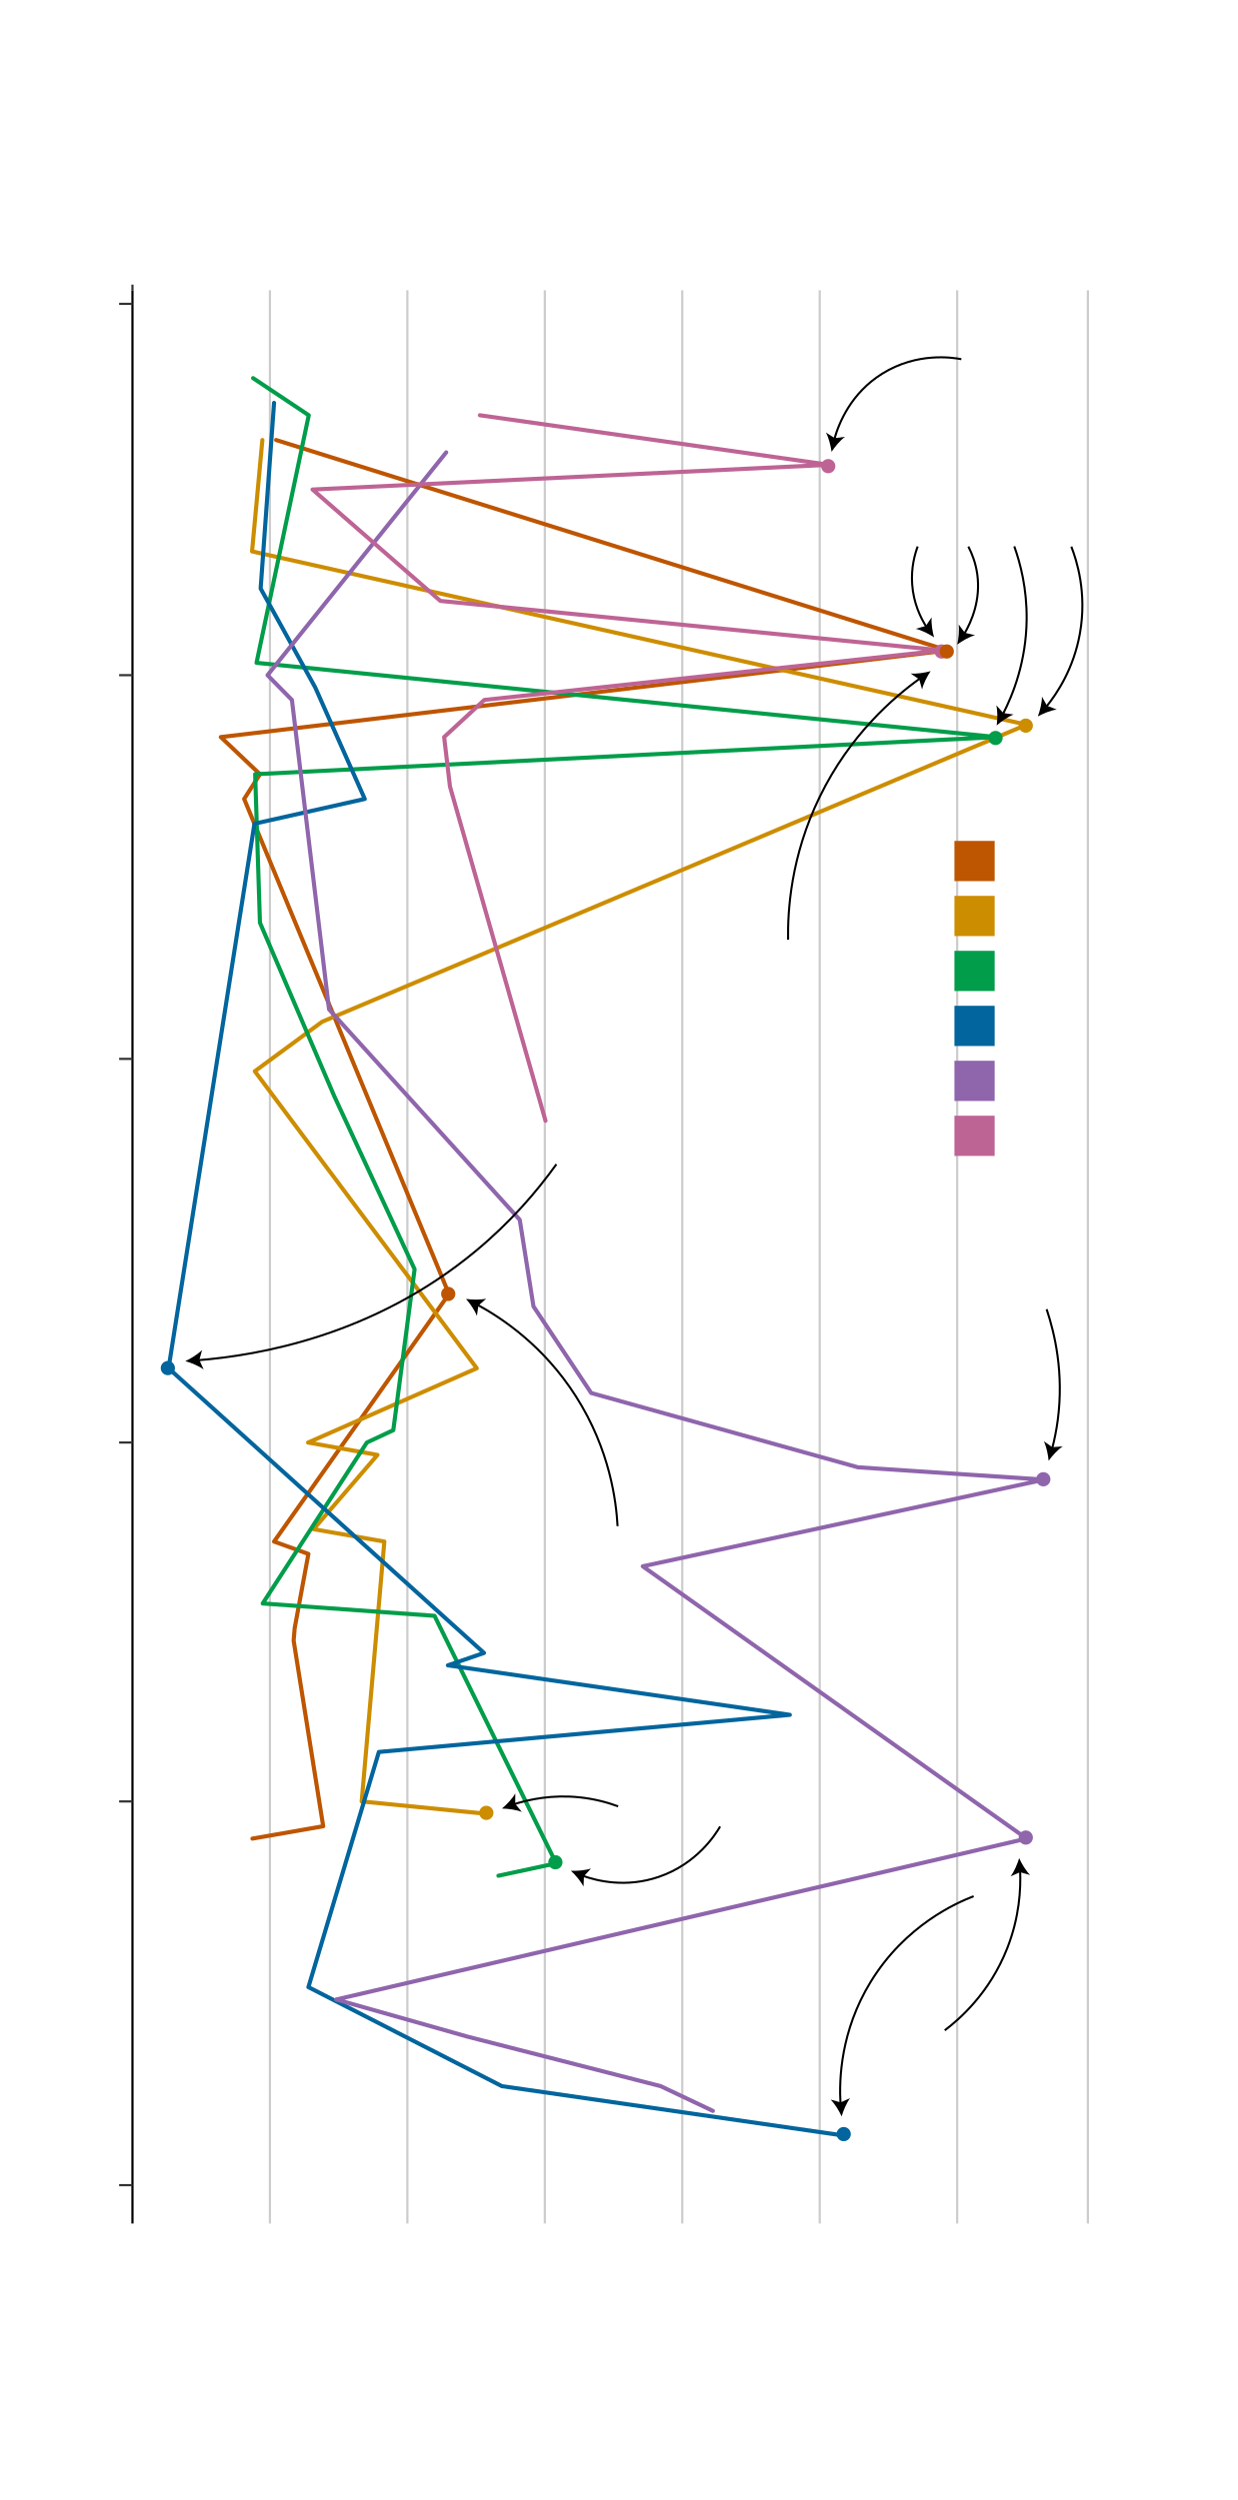
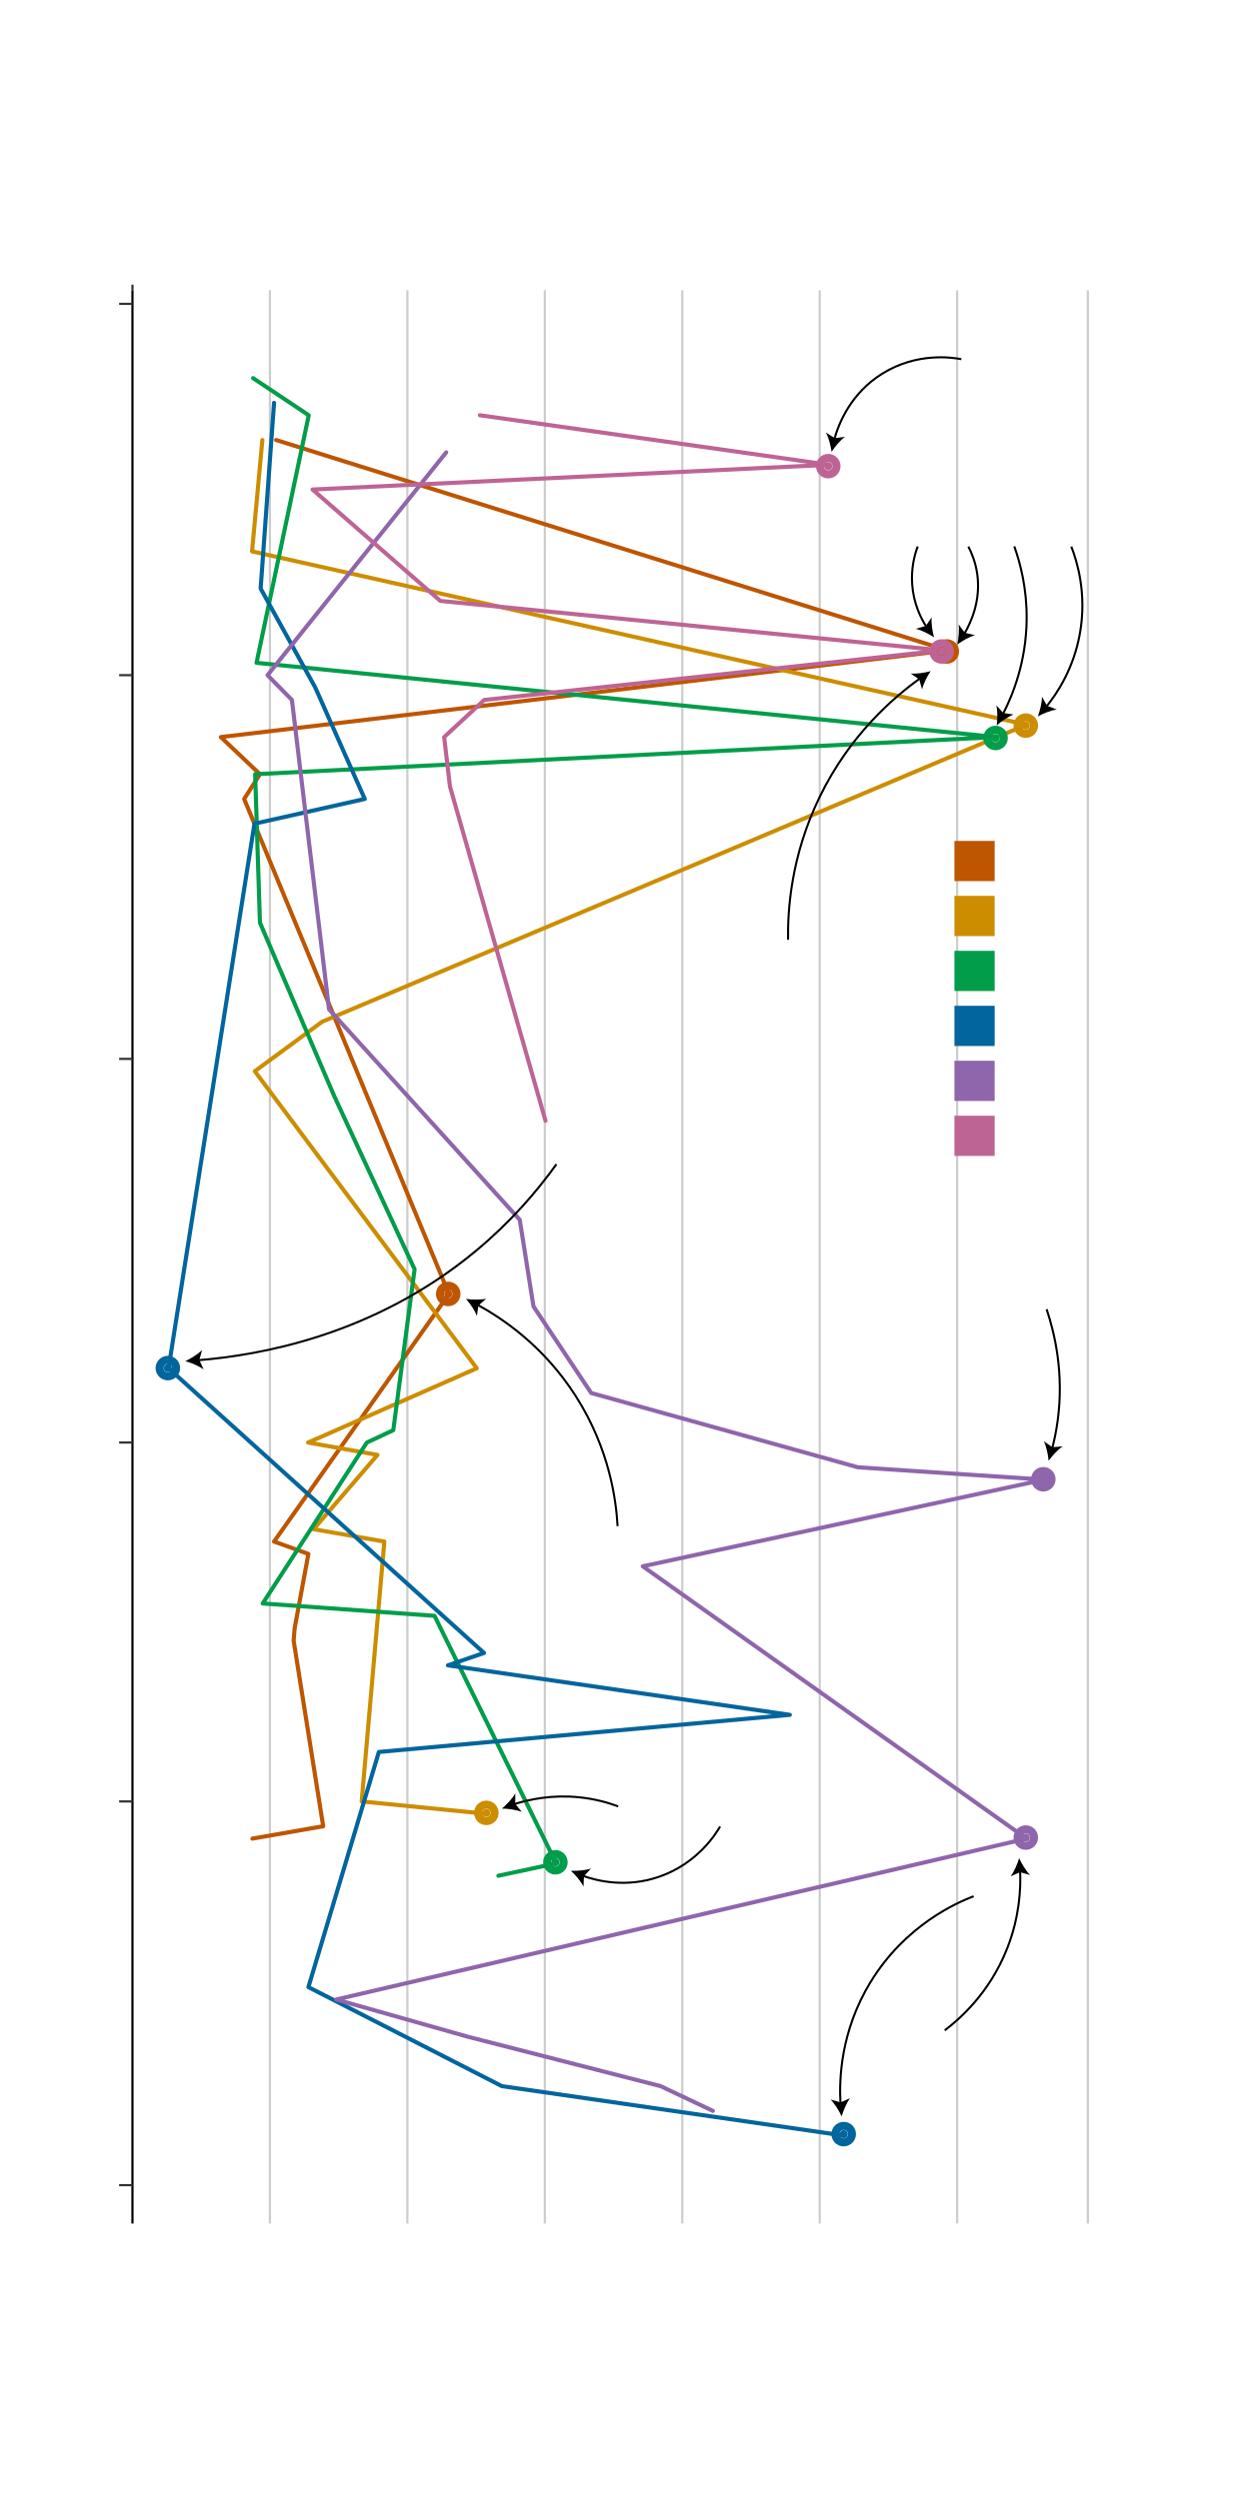
<svg xmlns="http://www.w3.org/2000/svg" version="1.2" baseProfile="tiny" id="g-Attendance_plot-Artboard_15-Layer-img" x="0px" y="0px" viewBox="0 0 300 605.84" overflow="visible" xml:space="preserve">
  <g>
    <line fill="none" stroke="#CCCCCC" stroke-width="0.535" stroke-linejoin="round" stroke-miterlimit="10" x1="263.632" y1="70.366" x2="263.633" y2="539.056" />
    <line fill="none" stroke="#CCCCCC" stroke-width="0.535" stroke-linejoin="round" stroke-miterlimit="10" x1="231.957" y1="70.366" x2="231.958" y2="539.056" />
    <line fill="none" stroke="#CCCCCC" stroke-width="0.535" stroke-linejoin="round" stroke-miterlimit="10" x1="198.647" y1="70.366" x2="198.648" y2="539.056" />
    <line fill="none" stroke="#CCCCCC" stroke-width="0.535" stroke-linejoin="round" stroke-miterlimit="10" x1="165.337" y1="70.366" x2="165.338" y2="539.056" />
    <line fill="none" stroke="#CCCCCC" stroke-width="0.535" stroke-linejoin="round" stroke-miterlimit="10" x1="132.032" y1="70.366" x2="132.033" y2="539.056" />
    <line fill="none" stroke="#CCCCCC" stroke-width="0.535" stroke-linejoin="round" stroke-miterlimit="10" x1="98.722" y1="70.366" x2="98.723" y2="539.056" />
    <line fill="none" stroke="#CCCCCC" stroke-width="0.535" stroke-linejoin="round" stroke-miterlimit="10" x1="65.412" y1="70.366" x2="65.413" y2="539.056" />
-     <polyline id="Attendance_x5F_2017_00000084505385245125408270000006203660899169861047_" fill="none" stroke="#BE5500" stroke-linecap="round" stroke-linejoin="round" stroke-miterlimit="10" points="   66.912,106.671 229.622,157.681 53.507,178.686 62.997,187.691 59.167,193.691 108.797,313.716 66.412,373.726 74.737,376.726    71.408,394.731 71.158,397.731 78.323,442.741 61.168,445.741  " />
-     <polyline id="Attendance_x5F_2018_00000127040951148480556660000009182851820290003380_" fill="none" stroke="#CD8D00" stroke-linecap="round" stroke-linejoin="round" stroke-miterlimit="10" points="   63.582,106.671 61.082,133.676 248.777,175.686 78.072,247.701 61.747,259.701 115.542,331.716 74.657,349.721 91.477,352.721    75.987,370.726 93.142,373.726 87.648,436.736 118.043,439.741  " />
-     <polyline id="Attendance_x5F_2019_00000114034932801004157760000016827624233843423152_" fill="none" stroke="#029D4A" stroke-linecap="round" stroke-linejoin="round" stroke-miterlimit="10" points="   61.332,91.671 74.822,100.671 62.167,160.686 241.447,178.686 61.832,187.691 62.997,223.696 80.987,265.706 100.472,307.711    95.307,346.721 88.897,349.721 63.662,388.731 105.302,391.731 134.778,451.741 120.788,454.741  " />
-     <polyline id="Attendance_x5F_2021_00000111177409711402162890000007626300267718522783_" fill="none" stroke="#02659D" stroke-linecap="round" stroke-linejoin="round" stroke-miterlimit="10" points="   66.412,97.671 63.162,142.681 76.407,166.686 88.397,193.691 61.667,199.691 40.847,331.716 117.292,400.731 108.548,403.731    191.402,415.736 91.813,424.736 74.738,481.746 121.623,505.751 204.643,517.756  " />
-     <polyline id="Attendance_x5F_2022_00000152241768075982222760000003730353978151747250_" fill="none" stroke="#8F65AC" stroke-linecap="round" stroke-linejoin="round" stroke-miterlimit="10" points="   108.132,109.671 64.832,163.686 70.742,169.686 79.737,244.701 125.952,295.711 129.282,316.716 143.272,337.716 207.892,355.721    253.022,358.721 155.762,379.726 248.778,445.741 81.483,484.746 113.293,493.751 160.093,505.751 172.753,511.751  " />
-     <polyline id="Attendance_x5F_2023_00000121271784540243763310000001843569037310270647_" fill="none" stroke="#BE6495" stroke-linecap="round" stroke-linejoin="round" stroke-miterlimit="10" points="   116.292,100.671 200.897,112.676 75.737,118.676 106.717,145.681 228.377,157.681 117.372,169.686 107.632,178.686    109.047,190.691 132.197,271.706  " />
+     <polyline id="Attendance_x5F_2017_00000159440146774588597650000013512112235521643197_" fill="none" stroke="#BE5500" stroke-linecap="round" stroke-linejoin="round" stroke-miterlimit="10" points="   66.912,106.671 229.622,157.681 53.507,178.686 62.997,187.691 59.167,193.691 108.797,313.716 66.412,373.726 74.737,376.726    71.408,394.731 71.158,397.731 78.323,442.741 61.168,445.741  " />
+     <polyline id="Attendance_x5F_2018_00000096056633045138913400000008672337256073598601_" fill="none" stroke="#CD8D00" stroke-linecap="round" stroke-linejoin="round" stroke-miterlimit="10" points="   63.582,106.671 61.082,133.676 248.777,175.686 78.072,247.701 61.747,259.701 115.542,331.716 74.657,349.721 91.477,352.721    75.987,370.726 93.142,373.726 87.648,436.736 118.043,439.741  " />
+     <polyline id="Attendance_x5F_2019_00000172408987396395348550000005206526821473799592_" fill="none" stroke="#029D4A" stroke-linecap="round" stroke-linejoin="round" stroke-miterlimit="10" points="   61.332,91.671 74.822,100.671 62.167,160.686 241.447,178.686 61.832,187.691 62.997,223.696 80.987,265.706 100.472,307.711    95.307,346.721 88.897,349.721 63.662,388.731 105.302,391.731 134.778,451.741 120.788,454.741  " />
+     <polyline id="Attendance_x5F_2021_00000123434113614308962460000010350959893500290225_" fill="none" stroke="#02659D" stroke-linecap="round" stroke-linejoin="round" stroke-miterlimit="10" points="   66.412,97.671 63.162,142.681 76.407,166.686 88.397,193.691 61.667,199.691 40.847,331.716 117.292,400.731 108.548,403.731    191.402,415.736 91.813,424.736 74.738,481.746 121.623,505.751 204.643,517.756  " />
+     <polyline id="Attendance_x5F_2022_00000156584431506973314150000013538170528305812884_" fill="none" stroke="#8F65AC" stroke-linecap="round" stroke-linejoin="round" stroke-miterlimit="10" points="   108.132,109.671 64.832,163.686 70.742,169.686 79.737,244.701 125.952,295.711 129.282,316.716 143.272,337.716 207.892,355.721    253.022,358.721 155.762,379.726 248.778,445.741 81.483,484.746 113.293,493.751 160.093,505.751 172.753,511.751  " />
+     <polyline id="Attendance_x5F_2023_00000126291291347912534180000004819303361203015316_" fill="none" stroke="#BE6495" stroke-linecap="round" stroke-linejoin="round" stroke-miterlimit="10" points="   116.292,100.671 200.897,112.676 75.737,118.676 106.717,145.681 228.377,157.681 117.372,169.686 107.632,178.686    109.047,190.691 132.197,271.706  " />
    <rect x="14.372" y="48.836" fill="none" width="252" height="540" />
    <line fill="none" stroke="#333333" stroke-width="0.535" stroke-linejoin="round" stroke-miterlimit="10" x1="32.102" y1="68.996" x2="32.102" y2="70.366" />
    <line fill="none" stroke="#000000" stroke-width="0.535" stroke-linejoin="round" stroke-miterlimit="10" x1="32.102" y1="70.366" x2="32.103" y2="539.056" />
    <line fill="none" stroke="#333333" stroke-width="0.535" stroke-linejoin="round" stroke-miterlimit="10" x1="28.867" y1="73.666" x2="32.102" y2="73.666" />
    <line fill="none" stroke="#333333" stroke-width="0.535" stroke-linejoin="round" stroke-miterlimit="10" x1="28.867" y1="163.686" x2="32.102" y2="163.686" />
    <line fill="none" stroke="#333333" stroke-width="0.535" stroke-linejoin="round" stroke-miterlimit="10" x1="28.867" y1="256.701" x2="32.102" y2="256.701" />
    <line fill="none" stroke="#333333" stroke-width="0.535" stroke-linejoin="round" stroke-miterlimit="10" x1="28.867" y1="349.721" x2="32.102" y2="349.721" />
    <line fill="none" stroke="#333333" stroke-width="0.535" stroke-linejoin="round" stroke-miterlimit="10" x1="28.868" y1="436.736" x2="32.103" y2="436.736" />
    <line fill="none" stroke="#333333" stroke-width="0.535" stroke-linejoin="round" stroke-miterlimit="10" x1="28.868" y1="529.756" x2="32.103" y2="529.756" />
-     <rect id="Legend_x5F_2017_00000091704370544410359850000010639882391191699611_" x="231.291" y="203.862" fill="#BE5500" width="9.75" height="9.75" />
-     <rect id="Legend_x5F_2018_00000090264112790203367590000000771559881945076926_" x="231.291" y="217.187" fill="#CD8D00" width="9.75" height="9.75" />
-     <rect id="Legend_x5F_2019_00000124874097731401071600000007021262803950011274_" x="231.291" y="230.512" fill="#029D4A" width="9.75" height="9.75" />
-     <rect id="Legend_x5F_2021_00000114067119201226262790000002955311519707101885_" x="231.291" y="243.837" fill="#02659D" width="9.75" height="9.75" />
-     <rect id="Legend_x5F_2022_00000067917577827568718810000013223492179187816329_" x="231.291" y="257.162" fill="#8F65AC" width="9.75" height="9.75" />
-     <rect id="Legend_x5F_2023_00000114761416389542966060000008782490161710908550_" x="231.291" y="270.487" fill="#BE6495" width="9.75" height="9.75" />
-     <g id="Education_x5F_2017_x5F_arrow_00000049937475829318556850000006577124265707309739_">
+     <rect id="Legend_x5F_2017_00000056393626432313242560000009630735916729061305_" x="231.291" y="203.862" fill="#BE5500" width="9.75" height="9.75" />
+     <rect id="Legend_x5F_2018_00000087414166535425915340000005070645061444251324_" x="231.291" y="217.187" fill="#CD8D00" width="9.75" height="9.75" />
+     <rect id="Legend_x5F_2019_00000084499982263286653700000001809182934792931502_" x="231.291" y="230.512" fill="#029D4A" width="9.75" height="9.75" />
+     <rect id="Legend_x5F_2021_00000006695223005020122370000016949435272102386866_" x="231.291" y="243.837" fill="#02659D" width="9.75" height="9.75" />
+     <rect id="Legend_x5F_2022_00000002376305808057067800000018355748617135795864_" x="231.291" y="257.162" fill="#8F65AC" width="9.75" height="9.75" />
+     <rect id="Legend_x5F_2023_00000034798853596360867400000010876691797697440442_" x="231.291" y="270.487" fill="#BE6495" width="9.75" height="9.75" />
+     <g id="Education_x5F_2017_x5F_arrow_00000021112107389743353380000002627986659305000833_">
      <path fill="none" stroke="#000000" stroke-width="0.5" stroke-miterlimit="10" d="M234.667,132.507    c0.882,1.699,1.769,3.949,2.154,6.678c0.881,6.244-1.366,11.48-3.188,14.574" />
      <g>
        <path d="M231.958,156.265c0.337-1.477,0.549-3.443,0.35-4.878l1.519,2.022l2.46,0.582     C234.892,154.384,233.176,155.365,231.958,156.265z" />
      </g>
    </g>
-     <g id="Education_x5F_other_00000159448906150680591140000010669600418278345628_">
+     <g id="Education_x5F_other_00000106146221698101128420000016892830375504080301_">
      <path fill="none" stroke="#000000" stroke-width="0.5" stroke-miterlimit="10" d="M222.383,132.484    c-0.714,1.928-1.617,5.167-1.333,9.183c0.321,4.543,2.021,8.092,3.512,10.414" />
      <g>
        <path d="M226.354,154.509c-1.26-0.841-3.021-1.74-4.433-2.065l2.43-0.699l1.42-2.091     C225.641,151.096,225.947,153.05,226.354,154.509z" />
      </g>
    </g>
-     <g id="Education_x5F_other_00000031899020641612565700000007499578930006939546_">
+     <g id="Education_x5F_other_00000143613252731482792260000001743510201352625312_">
      <path fill="none" stroke="#000000" stroke-width="0.5" stroke-miterlimit="10" d="M245.795,132.452    c1.459,4.078,3.087,10.227,2.997,17.78c-0.12,10.117-3.266,18.094-5.802,23.005" />
      <g>
        <path d="M241.53,175.875c0.203-1.501,0.238-3.478-0.089-4.89l1.694,1.877l2.502,0.359     C244.284,173.737,242.663,174.869,241.53,175.875z" />
      </g>
    </g>
-     <g id="Education_x5F_other_00000183239594407449047120000011695089206074360246_">
+     <g id="Education_x5F_other_00000066497221987134527330000007362897620513866894_">
      <path fill="none" stroke="#000000" stroke-width="0.5" stroke-miterlimit="10" d="M259.615,132.516    c1.284,3.289,3.861,11.192,2.07,21.135c-1.505,8.356-5.408,14.343-8.193,17.767" />
      <g>
        <path d="M251.499,173.681c0.533-1.418,1.009-3.337,1.005-4.786l1.232,2.208l2.359,0.909     C254.661,172.212,252.827,172.954,251.499,173.681z" />
      </g>
    </g>
-     <g id="Cornell_x5F_2018_00000178911359982028557350000010634055738801243295_">
+     <g id="Cornell_x5F_2018_00000052818854570212193380000005769193608071177858_">
      <path fill="none" stroke="#000000" stroke-width="0.5" stroke-miterlimit="10" d="M149.66,369.994    c-0.32-5.903-1.802-18.471-10.093-31.472c-7.804-12.236-17.879-18.957-23.95-22.245" />
      <g>
        <path d="M112.934,314.905c1.5,0.21,3.477,0.255,4.89-0.064l-1.886,1.685l-0.371,2.501     C115.057,317.67,113.934,316.042,112.934,314.905z" />
      </g>
    </g>
-     <g id="Yale_x5F_2019_00000109002510303407518960000002805729259254973832_">
+     <g id="Yale_x5F_2019_00000058584363255544117650000015401886132029599371_">
      <path fill="none" stroke="#000000" stroke-width="0.5" stroke-miterlimit="10" d="M149.797,437.92    c-2.499-0.925-5.671-1.81-9.401-2.194c-6.5-0.669-12.026,0.458-15.922,1.704" />
      <g>
        <path d="M121.638,438.454c1.163-0.97,2.525-2.405,3.237-3.666l-0.018,2.529l1.603,1.955     C125.113,438.737,123.153,438.477,121.638,438.454z" />
      </g>
    </g>
-     <g id="Pride_x5F_2020_00000072984632777835374550000003107120757527374214_">
+     <g id="Pride_x5F_2020_00000101082903170988514470000008075766189619634333_">
      <path fill="none" stroke="#000000" stroke-width="0.5" stroke-miterlimit="10" d="M174.51,442.806    c-1.123,1.917-5.604,9.047-14.886,12.215c-7.791,2.658-14.697,1.069-18.484-0.295" />
      <g>
        <path d="M138.363,453.548c1.514,0.055,3.485-0.103,4.858-0.566l-1.703,1.869l-0.113,2.526     C140.759,456.08,139.474,454.576,138.363,453.548z" />
      </g>
    </g>
-     <g id="Penn_x5F_2022_00000114753739547198877040000010671447853740214696_">
+     <g id="Penn_x5F_2022_00000055676989628819852810000002104376492638902199_">
      <path fill="none" stroke="#000000" stroke-width="0.5" stroke-miterlimit="10" d="M134.835,282.251    c-4.781,6.673-11.156,14.076-19.587,21.065c-24.736,20.507-52.436,25.245-67.335,26.458" />
      <g>
        <path d="M44.908,329.986c1.373-0.64,3.056-1.679,4.067-2.716l-0.665,2.44l1.05,2.3C48.194,331.149,46.365,330.396,44.908,329.986     z" />
      </g>
    </g>
-     <g id="Seton_x5F_2022_00000003084276539201720320000011841720230856577211_">
+     <g id="Seton_x5F_2022_00000119816907240552861110000007722827378426185144_">
      <path fill="none" stroke="#000000" stroke-width="0.5" stroke-miterlimit="10" d="M235.943,459.711    c-3.965,1.526-16.51,6.924-24.992,20.827c-7.226,11.844-7.636,23.521-7.269,29.553" />
      <g>
        <path d="M203.959,513.092c-0.63-1.377-1.655-3.068-2.685-4.088l2.435,0.683l2.308-1.032     C205.147,509.814,204.379,511.637,203.959,513.092z" />
      </g>
    </g>
-     <g id="Sell_x5F_2022_00000180342810835238319140000000209762711261500051_">
+     <g id="Sell_x5F_2022_00000128461919110146907010000011100787909264807826_">
      <path fill="none" stroke="#000000" stroke-width="0.5" stroke-miterlimit="10" d="M253.636,317.402    c2.014,6.039,4.187,15.504,2.706,26.78c-0.334,2.54-0.817,4.9-1.383,7.065" />
      <g>
        <path d="M254.12,354.144c-0.135-1.508-0.539-3.445-1.17-4.749l2.068,1.455l2.52-0.205     C256.331,351.449,255.001,352.913,254.12,354.144z" />
      </g>
    </g>
-     <g id="Champs_x5F_2023_00000147178092910478416440000009168827692735885247_">
+     <g id="Champs_x5F_2023_00000009565595113822375140000013698612111374723976_">
      <path fill="none" stroke="#000000" stroke-width="0.5" stroke-miterlimit="10" d="M228.945,492.219    c3.382-2.553,10.833-8.901,15.158-19.939c2.93-7.477,3.306-14.251,3.105-18.804" />
      <g>
        <path d="M246.976,450.47c0.622,1.381,1.638,3.078,2.662,4.103l-2.431-0.697l-2.314,1.019     C245.769,453.741,246.547,451.923,246.976,450.47z" />
      </g>
    </g>
-     <g id="Duke_x5F_2023_00000139999134504961473510000000653231891002541188_">
+     <g id="Duke_x5F_2023_00000076562202035480169960000007023681549173807753_">
      <path fill="none" stroke="#000000" stroke-width="0.5" stroke-miterlimit="10" d="M202.152,106.593    c1.134-4.101,4.102-11.301,11.651-16.006c8.494-5.293,17.123-3.896,19.164-3.508" />
      <g>
        <path d="M201.515,109.541c0.827-1.268,2.093-2.788,3.263-3.643l-2.509,0.314l-2.129-1.364     C200.827,106.123,201.315,108.04,201.515,109.541z" />
      </g>
    </g>
-     <g id="NewEd_x5F_2023_00000070797971354549107760000018170132617013566651_">
+     <g id="NewEd_x5F_2023_00000072277434362935342940000011242287381838506663_">
      <path fill="none" stroke="#000000" stroke-width="0.5" stroke-miterlimit="10" d="M190.977,227.827    c-0.11-6.942,0.616-20.17,7.67-34.657c7.323-15.039,17.911-24.135,24.392-28.762" />
      <g>
        <path d="M225.526,162.706c-0.843,1.258-1.746,3.018-2.074,4.429l-0.694-2.432l-2.089-1.425     C222.112,163.412,224.067,163.11,225.526,162.706z" />
      </g>
    </g>
-     <circle id="Duke_x5F_2023_00000029763715553313080480000013485115033177343935_" fill="#BE6495" stroke="#BE6495" stroke-width="1.5" stroke-linecap="round" stroke-linejoin="round" stroke-miterlimit="10" cx="200.711" cy="113.009" r="0.975" />
-     <circle id="Education_x5F_2023_00000143578715563979167380000013186880856543674010_" fill="#BE6495" stroke="#BE6495" stroke-width="1.5" stroke-linecap="round" stroke-linejoin="round" stroke-miterlimit="10" cx="228.186" cy="157.939" r="0.975" />
-     <path id="Sell_x5F_2022_00000096769939404295788170000011263771150346549167_" fill="#8F65AC" stroke="#8F65AC" stroke-width="1.5" stroke-linecap="round" stroke-linejoin="round" stroke-miterlimit="10" d="   M253.806,358.624c0,0.538-0.437,0.975-0.975,0.975c-0.538,0-0.975-0.437-0.975-0.975s0.437-0.975,0.975-0.975   C253.369,357.649,253.806,358.085,253.806,358.624" />
-     <circle id="Champs_x5F_2023_00000125600132408831074050000009838050736897146250_" fill="#8F65AC" stroke="#8F65AC" stroke-width="1.5" stroke-linecap="round" stroke-linejoin="round" stroke-miterlimit="10" cx="248.586" cy="445.489" r="0.975" />
-     <circle id="Penn_x5F_2022_00000150820126376930254020000009164425865301455247_" fill="#02659D" stroke="#02659D" stroke-width="1.5" stroke-linecap="round" stroke-linejoin="round" stroke-miterlimit="10" cx="40.676" cy="331.669" r="0.975" />
-     <circle id="Seton_x5F_2022_00000026861109835511778000000006641162021131117482_" fill="#02659D" stroke="#02659D" stroke-width="1.5" stroke-linecap="round" stroke-linejoin="round" stroke-miterlimit="10" cx="204.456" cy="517.379" r="0.975" />
-     <circle id="Education_x5F_2019_00000049189939116607863810000010774553202408554633_" fill="#029D4A" stroke="#029D4A" stroke-width="1.5" stroke-linecap="round" stroke-linejoin="round" stroke-miterlimit="10" cx="241.256" cy="178.909" r="0.975" />
-     <circle id="Pride_x5F_2020_00000088122815190139024910000001494642747072875950_" fill="#029D4A" stroke="#029D4A" stroke-width="1.5" stroke-linecap="round" stroke-linejoin="round" stroke-miterlimit="10" cx="134.596" cy="451.479" r="0.975" />
-     <circle id="Education_x5F_2018_00000106110070653294797330000018302761813790272914_" fill="#CD8D00" stroke="#CD8D00" stroke-width="1.5" stroke-linecap="round" stroke-linejoin="round" stroke-miterlimit="10" cx="248.586" cy="175.914" r="0.975" />
-     <circle id="Yale_x5F_2019_00000173863140815329785440000005197818062532326294_" fill="#CD8D00" stroke="#CD8D00" stroke-width="1.5" stroke-linecap="round" stroke-linejoin="round" stroke-miterlimit="10" cx="117.861" cy="439.499" r="0.975" />
-     <circle id="Education_x5F_2017_00000039118769970710707630000012717265419439076534_" fill="#BE5500" stroke="#BE5500" stroke-width="1.5" stroke-linecap="round" stroke-linejoin="round" stroke-miterlimit="10" cx="229.436" cy="157.939" r="0.975" />
-     <circle id="Cornell_x5F_2018_00000139991498961400197150000000061122274176766859_" fill="#BE5500" stroke="#BE5500" stroke-width="1.5" stroke-linecap="round" stroke-linejoin="round" stroke-miterlimit="10" cx="108.621" cy="313.694" r="0.975" />
+     <circle id="Duke_x5F_2023_00000095330276943671157060000009577913412410988477_" fill="#BE6495" stroke="#BE6495" stroke-width="4" stroke-linecap="round" stroke-linejoin="round" stroke-miterlimit="10" cx="200.711" cy="113.009" r="0.975" />
+     <path id="Sell_x5F_2022_00000036959988298591375700000012518432379074692506_" fill="#8F65AC" stroke="#8F65AC" stroke-width="4" stroke-linecap="round" stroke-linejoin="round" stroke-miterlimit="10" d="   M253.806,358.624c0,0.538-0.437,0.975-0.975,0.975c-0.538,0-0.975-0.437-0.975-0.975s0.437-0.975,0.975-0.975   C253.369,357.649,253.806,358.085,253.806,358.624" />
+     <circle id="Champs_x5F_2023_00000063621866823884465530000009982952343800347029_" fill="#8F65AC" stroke="#8F65AC" stroke-width="4" stroke-linecap="round" stroke-linejoin="round" stroke-miterlimit="10" cx="248.586" cy="445.489" r="0.975" />
+     <circle id="Penn_x5F_2022_00000067923280585385697270000006622160335894962311_" fill="#02659D" stroke="#02659D" stroke-width="4" stroke-linecap="round" stroke-linejoin="round" stroke-miterlimit="10" cx="40.676" cy="331.669" r="0.975" />
+     <circle id="Seton_x5F_2022_00000031917270124533329870000007656484896383161750_" fill="#02659D" stroke="#02659D" stroke-width="4" stroke-linecap="round" stroke-linejoin="round" stroke-miterlimit="10" cx="204.456" cy="517.379" r="0.975" />
+     <circle id="Education_x5F_2019_00000148662814438903618670000012568530048252903848_" fill="#029D4A" stroke="#029D4A" stroke-width="4" stroke-linecap="round" stroke-linejoin="round" stroke-miterlimit="10" cx="241.256" cy="178.909" r="0.975" />
+     <circle id="Pride_x5F_2020_00000183929777957963960430000015274431140647152515_" fill="#029D4A" stroke="#029D4A" stroke-width="4" stroke-linecap="round" stroke-linejoin="round" stroke-miterlimit="10" cx="134.596" cy="451.479" r="0.975" />
+     <circle id="Education_x5F_2018_00000045615350878051042610000006083851481070368640_" fill="#CD8D00" stroke="#CD8D00" stroke-width="4" stroke-linecap="round" stroke-linejoin="round" stroke-miterlimit="10" cx="248.586" cy="175.914" r="0.975" />
+     <circle id="Yale_x5F_2019_00000127729149992675081250000000186167641534781609_" fill="#CD8D00" stroke="#CD8D00" stroke-width="4" stroke-linecap="round" stroke-linejoin="round" stroke-miterlimit="10" cx="117.861" cy="439.499" r="0.975" />
+     <circle id="Education_x5F_2017_00000178899037657729802730000017807507529840934812_" fill="#BE5500" stroke="#BE5500" stroke-width="4" stroke-linecap="round" stroke-linejoin="round" stroke-miterlimit="10" cx="229.436" cy="157.939" r="0.975" />
+     <circle id="Cornell_x5F_2018_00000088090572447018621710000014251241493294106528_" fill="#BE5500" stroke="#BE5500" stroke-width="4" stroke-linecap="round" stroke-linejoin="round" stroke-miterlimit="10" cx="108.621" cy="313.694" r="0.975" />
+     <circle id="Education_x5F_2023_00000160902474721833477250000013741049794764927111_" fill="#BE6495" stroke="#BE6495" stroke-width="4" stroke-linecap="round" stroke-linejoin="round" stroke-miterlimit="10" cx="228.186" cy="157.939" r="0.975" />
  </g>
  <style>
#g-Attendance_plot-Artboard_15-Layer-img rect, #g-Attendance_plot-Artboard_15-Layer-img circle, #g-Attendance_plot-Artboard_15-Layer-img path, #g-Attendance_plot-Artboard_15-Layer-img line, #g-Attendance_plot-Artboard_15-Layer-img polyline, #g-Attendance_plot-Artboard_15-Layer-img polygon { vector-effect: non-scaling-stroke; }
</style>
</svg>
